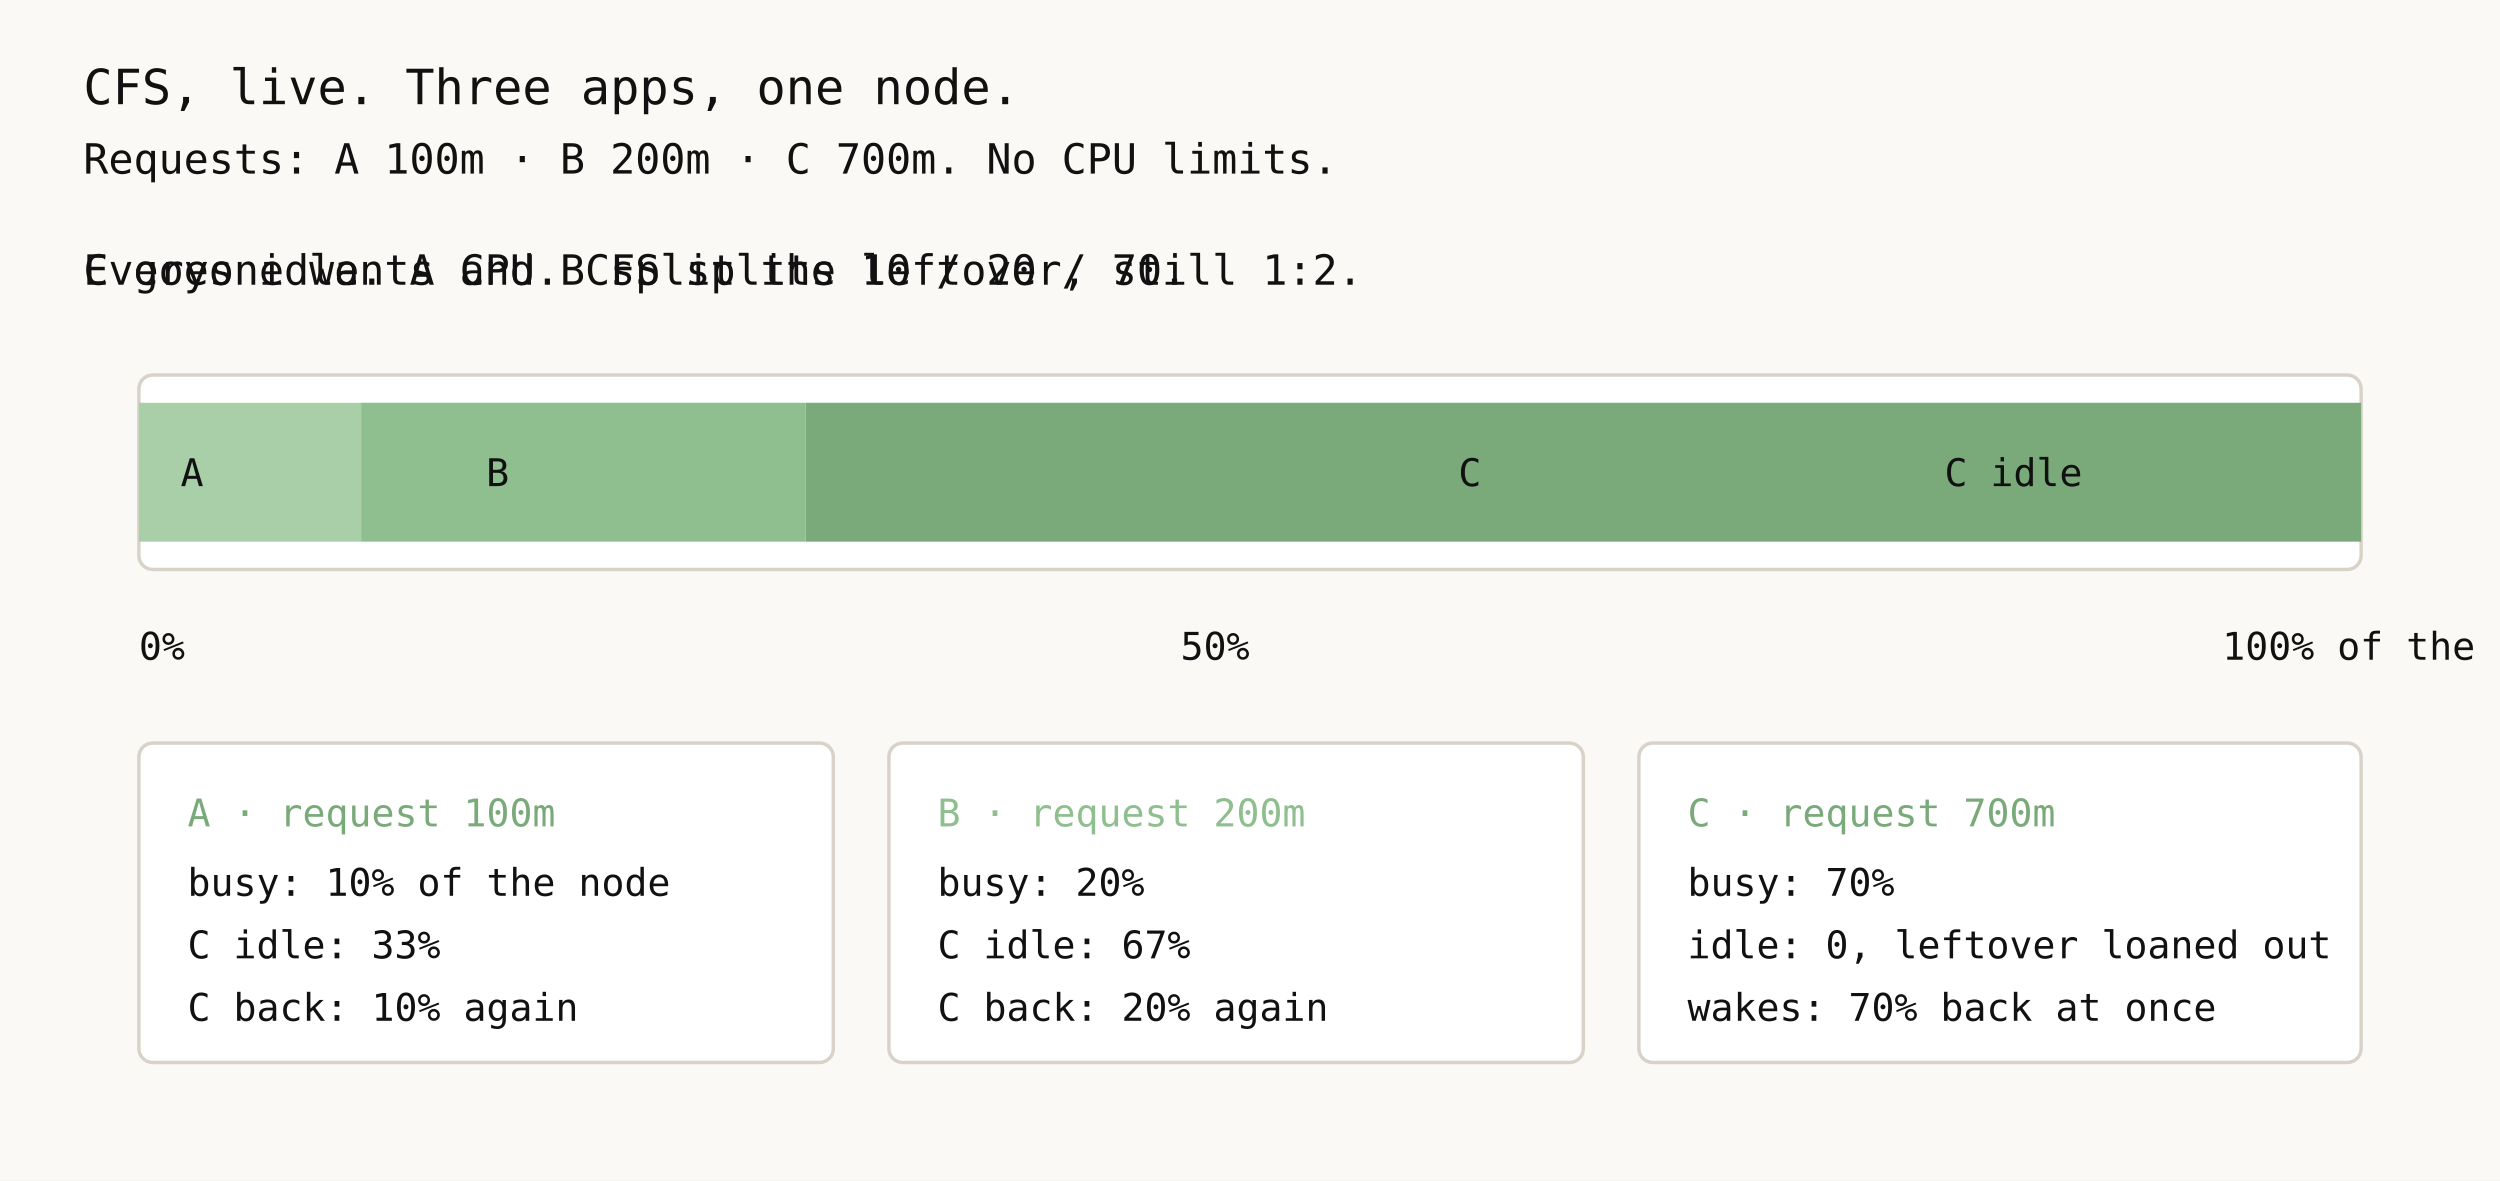
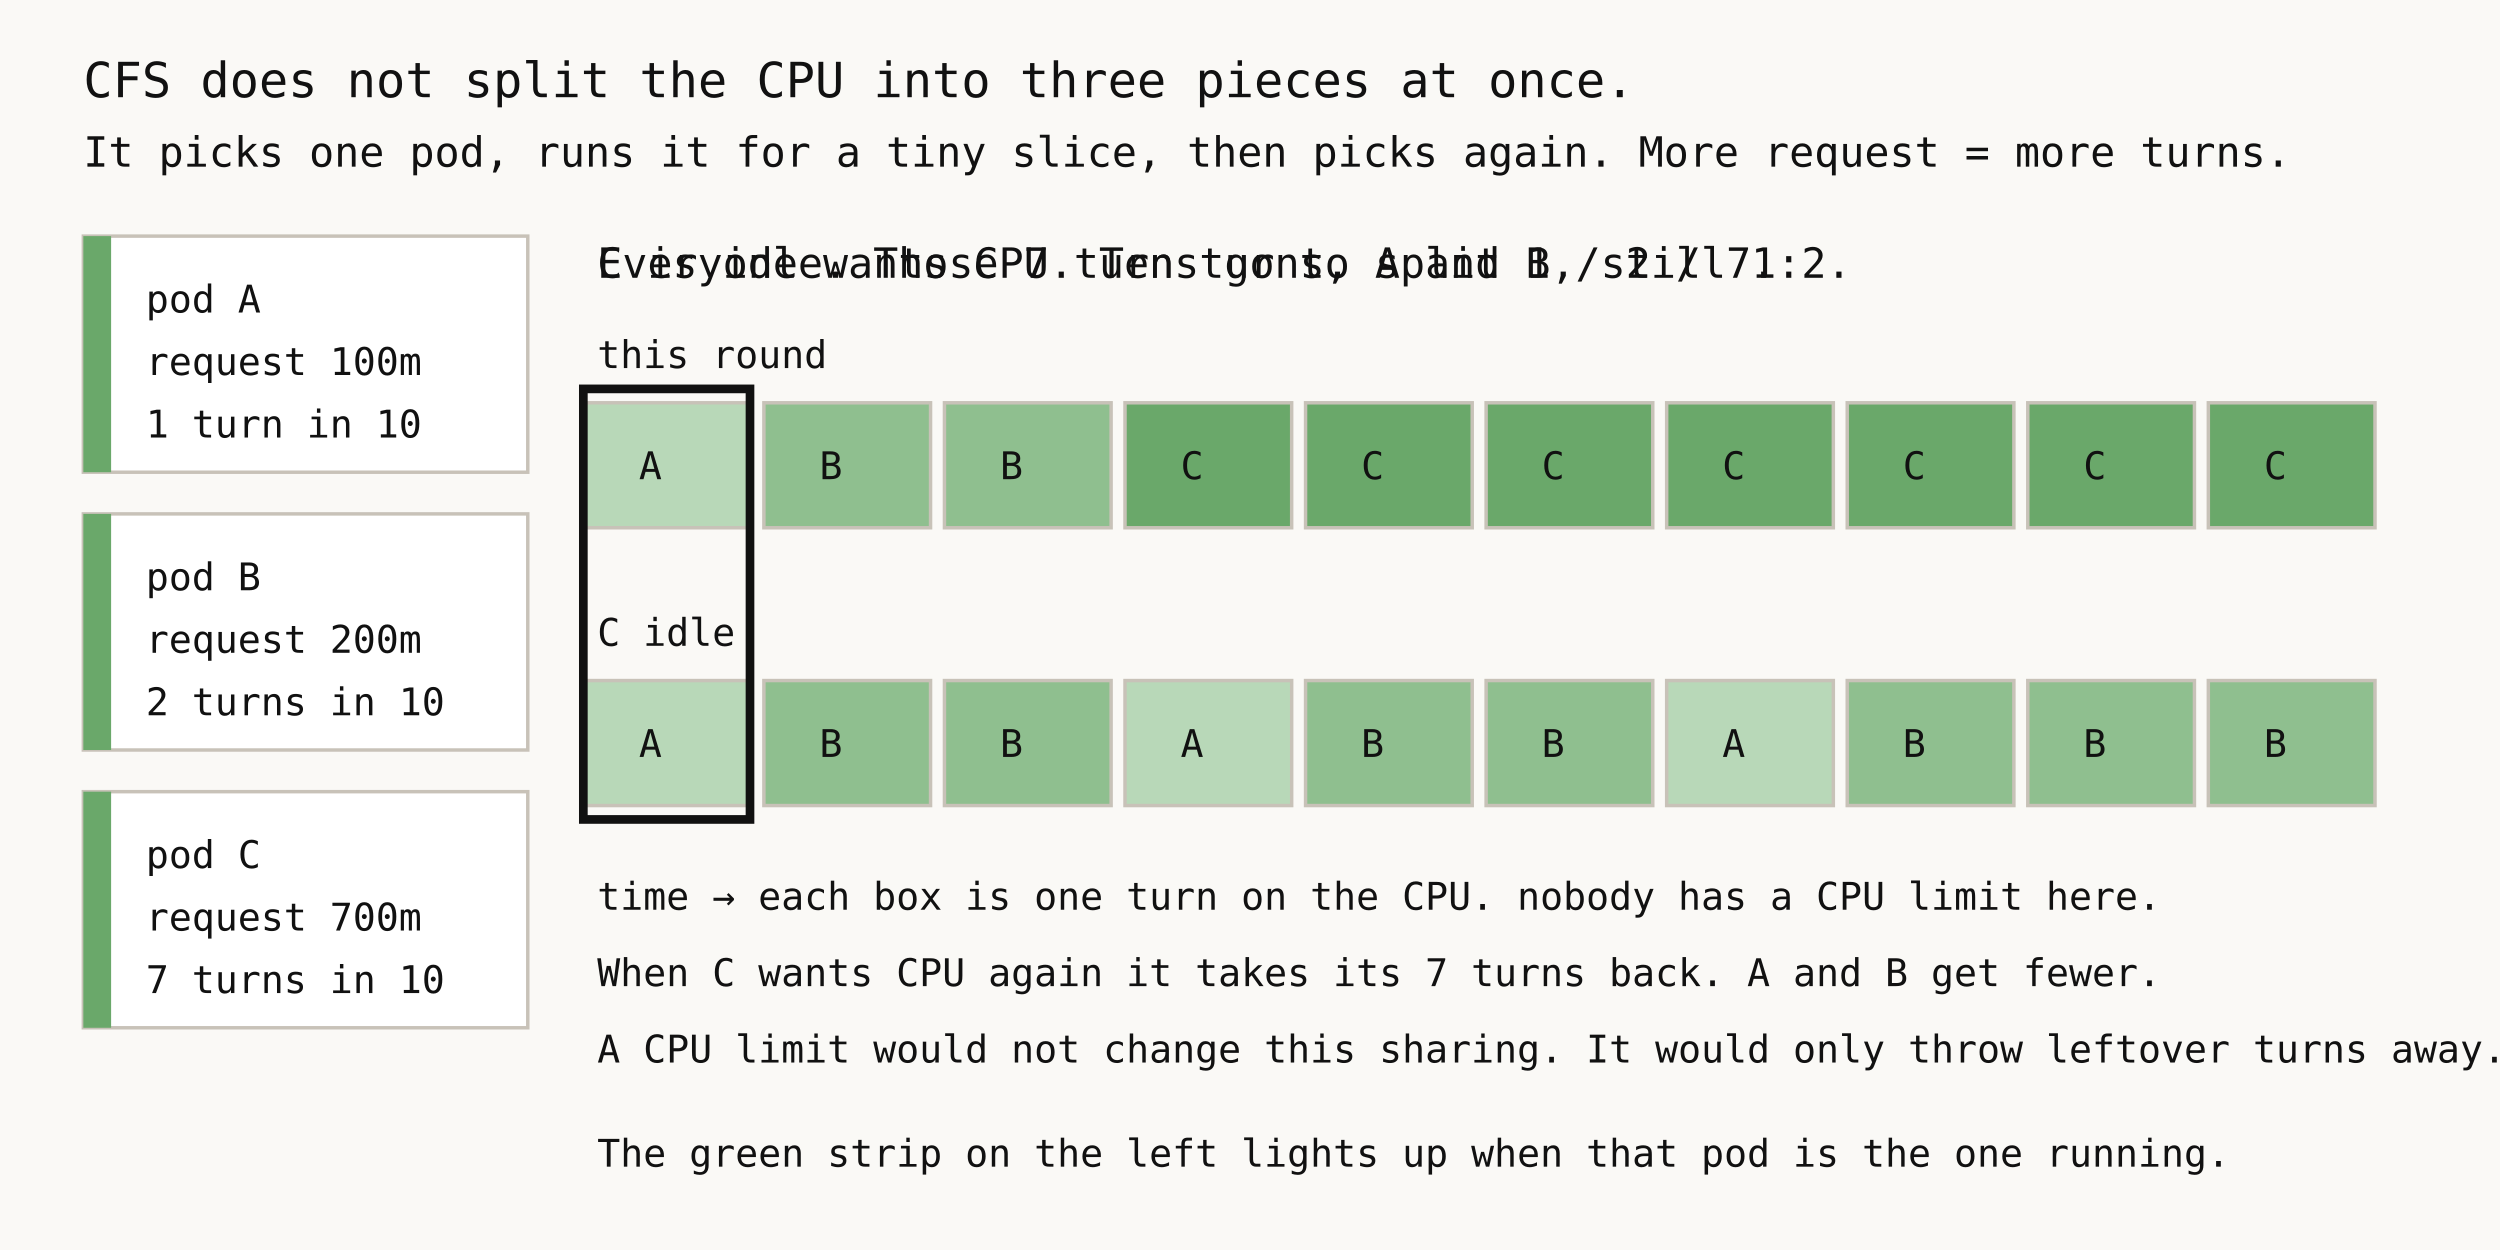
- <svg xmlns="http://www.w3.org/2000/svg" width="720" height="340" viewBox="0 0 720 340">
+ <svg xmlns="http://www.w3.org/2000/svg" width="720" height="360" viewBox="0 0 720 360">
  <style>
-     .bg { fill: #faf9f6; }
    text { font-family: ui-monospace, SFMono-Regular, Menlo, monospace; }
-     .title { font-size: 14px; fill: #111111; }
-     .sub { font-size: 12px; fill: #111111; }
-     .tiny { font-size: 11px; }
-     .on { fill: #111111; }
-     .muted { fill: #111111; }
-     .lane { fill: #ffffff; stroke: #d8d2c8; }
-     .tick { fill: none; stroke: #ddd; }
-     #phase-busy { animation: fadeBusy 12s infinite; }
-     #phase-idle { animation: fadeIdle 12s infinite; }
-     #barA { animation: aW 12s infinite; }
-     #barB { animation: bX 12s infinite; }
-     #barC { animation: cW 12s infinite; }
-     #labA { animation: aLab 12s infinite; }
-     #labB { animation: bLab 12s infinite; }
-     #labC { animation: cLab 12s infinite; }
-     #cIdleTag { animation: cTag 12s infinite; }
-     @keyframes fadeBusy {
-       0%, 32% { opacity: 1; } 38%, 82% { opacity: 0; } 88%, 100% { opacity: 1; }
+     .title { font-size: 14px; fill: #111; }
+     .sub { font-size: 12px; fill: #111; }
+     .tiny { font-size: 11px; fill: #111; }
+     .box { stroke: #c8c2b8; stroke-width: 1; }
+     .a { fill: #b8d8b8; }
+     .b { fill: #8fbf8f; }
+     .c { fill: #6aa86a; }
+     #now { animation: now 7s linear infinite; }
+     #phaseBusy { animation: pB 14s linear infinite; }
+     #phaseIdle { animation: pI 14s linear infinite; }
+     #rowBusy { animation: rB 14s linear infinite; }
+     #rowIdle { animation: rI 14s linear infinite; }
+     #lampA { animation: lampA 14s linear infinite; }
+     #lampB { animation: lampB 14s linear infinite; }
+     #lampC { animation: lampC 14s linear infinite; }
+     @keyframes now {
+       0% { x: 168; }
+       9.9% { x: 168; } 10% { x: 220; }
+       19.9% { x: 220; } 20% { x: 272; }
+       29.9% { x: 272; } 30% { x: 324; }
+       39.9% { x: 324; } 40% { x: 376; }
+       49.9% { x: 376; } 50% { x: 428; }
+       59.9% { x: 428; } 60% { x: 480; }
+       69.9% { x: 480; } 70% { x: 532; }
+       79.9% { x: 532; } 80% { x: 584; }
+       89.9% { x: 584; } 90% { x: 636; }
+       99.9% { x: 636; } 100% { x: 168; }
    }
-     @keyframes fadeIdle {
-       0%, 32% { opacity: 0; } 38%, 82% { opacity: 1; } 88%, 100% { opacity: 0; }
+     @keyframes pB {
+       0%, 48% { opacity: 1; } 52%, 98% { opacity: 0; } 100% { opacity: 1; }
    }
-     /* track 40..680 = 640px. busy: A64 B128 C448. idle: A213 B427 C0 */
-     @keyframes aW {
-       0%, 30% { width: 64px; } 40%, 80% { width: 213px; } 90%, 100% { width: 64px; }
+     @keyframes pI {
+       0%, 48% { opacity: 0; } 52%, 98% { opacity: 1; } 100% { opacity: 0; }
    }
-     @keyframes bX {
-       0%, 30% { x: 104px; width: 128px; } 40%, 80% { x: 253px; width: 427px; } 90%, 100% { x: 104px; width: 128px; }
+     @keyframes rB {
+       0%, 48% { opacity: 1; } 52%, 100% { opacity: 0.22; }
    }
-     @keyframes cW {
-       0%, 30% { x: 232px; width: 448px; opacity: 1; }
-       40%, 80% { x: 680px; width: 0; opacity: 0.25; }
-       90%, 100% { x: 232px; width: 448px; opacity: 1; }
+     @keyframes rI {
+       0%, 48% { opacity: 0.22; } 52%, 100% { opacity: 1; }
    }
-     @keyframes aLab {
-       0%, 30% { x: 52px; } 40%, 80% { x: 120px; } 90%, 100% { x: 52px; }
+     @keyframes lampA {
+       0%, 5% { opacity: 1; }
+       5.1%, 49.9% { opacity: 0.18; }
+       50%, 55% { opacity: 1; }
+       55.1%, 64.9% { opacity: 0.18; }
+       65%, 70% { opacity: 1; }
+       70.1%, 79.9% { opacity: 0.18; }
+       80%, 85% { opacity: 1; }
+       85.1%, 100% { opacity: 0.18; }
    }
-     @keyframes bLab {
-       0%, 30% { x: 140px; } 40%, 80% { x: 430px; } 90%, 100% { x: 140px; }
+     @keyframes lampB {
+       0%, 4.9% { opacity: 0.18; }
+       5%, 15% { opacity: 1; }
+       15.1%, 54.9% { opacity: 0.18; }
+       55%, 65% { opacity: 1; }
+       65.1%, 69.9% { opacity: 0.18; }
+       70%, 80% { opacity: 1; }
+       80.1%, 84.9% { opacity: 0.18; }
+       85%, 100% { opacity: 1; }
    }
-     @keyframes cLab {
-       0%, 30% { x: 420px; opacity: 1; } 40%, 80% { x: 420px; opacity: 0; } 90%, 100% { x: 420px; opacity: 1; }
-     }
-     @keyframes cTag {
-       0%, 32% { opacity: 0; } 40%, 80% { opacity: 1; } 88%, 100% { opacity: 0; }
+     @keyframes lampC {
+       0%, 14.9% { opacity: 0.18; }
+       15%, 50% { opacity: 1; }
+       50.1%, 100% { opacity: 0.12; }
    }
  </style>
-   <rect class="bg" width="720" height="340" />
-   <text class="title" x="24" y="30">CFS, live. Three apps, one node.</text>
-   <text class="sub" x="24" y="50">Requests: A 100m · B 200m · C 700m. No CPU limits.</text>
-   <text id="phase-busy" class="sub" x="24" y="82">Everyone wants CPU. CFS splits 10 / 20 / 70.</text>
-   <text id="phase-idle" class="sub" x="24" y="82">C goes idle. A and B split the leftover, still 1:2.</text>
-   <rect class="lane" x="40" y="108" width="640" height="56" rx="4" />
-   <rect id="barA" x="40" y="116" width="64" height="40" fill="#a8cfa8" />
-   <rect id="barB" x="104" y="116" width="128" height="40" fill="#8fbf8f" />
-   <rect id="barC" x="232" y="116" width="448" height="40" fill="#7aaa7a" />
-   <text id="labA" class="tiny on" x="52" y="140">A</text>
-   <text id="labB" class="tiny on" x="140" y="140">B</text>
-   <text id="labC" class="tiny on" x="420" y="140">C</text>
-   <text id="cIdleTag" class="tiny muted" x="560" y="140">C idle</text>
-   <text class="tiny muted" x="40" y="190">0%</text>
-   <text class="tiny muted" x="340" y="190">50%</text>
-   <text class="tiny muted" x="640" y="190">100% of the node</text>
-   <rect class="lane" x="40" y="214" width="200" height="92" rx="4" />
-   <text class="tiny" fill="#7aaa7a" x="54" y="238">A  ·  request 100m</text>
-   <text class="tiny muted" x="54" y="258">busy: 10% of the node</text>
-   <text class="tiny muted" x="54" y="276">C idle: 33%</text>
-   <text class="tiny muted" x="54" y="294">C back: 10% again</text>
-   <rect class="lane" x="256" y="214" width="200" height="92" rx="4" />
-   <text class="tiny" fill="#8fbf8f" x="270" y="238">B  ·  request 200m</text>
-   <text class="tiny muted" x="270" y="258">busy: 20%</text>
-   <text class="tiny muted" x="270" y="276">C idle: 67%</text>
-   <text class="tiny muted" x="270" y="294">C back: 20% again</text>
-   <rect class="lane" x="472" y="214" width="208" height="92" rx="4" />
-   <text class="tiny" fill="#7aaa7a" x="486" y="238">C  ·  request 700m</text>
-   <text class="tiny muted" x="486" y="258">busy: 70%</text>
-   <text class="tiny muted" x="486" y="276">idle: 0, leftover loaned out</text>
-   <text class="tiny muted" x="486" y="294">wakes: 70% back at once</text>
+   <rect width="720" height="360" fill="#faf9f6" />
+   <text class="title" x="24" y="28">CFS does not split the CPU into three pieces at once.</text>
+   <text class="sub" x="24" y="48">It picks one pod, runs it for a tiny slice, then picks again. More request = more turns.</text>
+   <rect x="24" y="68" width="128" height="68" class="box" fill="#fff" />
+   <rect id="lampA" x="24" y="68" width="8" height="68" fill="#6aa86a" />
+   <text class="tiny" x="42" y="90">pod A</text>
+   <text class="tiny" x="42" y="108">request 100m</text>
+   <text class="tiny" x="42" y="126">1 turn in 10</text>
+   <rect x="24" y="148" width="128" height="68" class="box" fill="#fff" />
+   <rect id="lampB" x="24" y="148" width="8" height="68" fill="#6aa86a" />
+   <text class="tiny" x="42" y="170">pod B</text>
+   <text class="tiny" x="42" y="188">request 200m</text>
+   <text class="tiny" x="42" y="206">2 turns in 10</text>
+   <rect x="24" y="228" width="128" height="68" class="box" fill="#fff" />
+   <rect id="lampC" x="24" y="228" width="8" height="68" fill="#6aa86a" />
+   <text class="tiny" x="42" y="250">pod C</text>
+   <text class="tiny" x="42" y="268">request 700m</text>
+   <text class="tiny" x="42" y="286">7 turns in 10</text>
+   <text id="phaseBusy" class="sub" x="172" y="80">Everyone wants CPU. Ten turns, split 1 / 2 / 7.</text>
+   <text id="phaseIdle" class="sub" x="172" y="80">C is idle. Those 7 turns go to A and B, still 1:2.</text>
+   <g id="rowBusy">
+     <text class="tiny" x="172" y="106">this round</text>
+     <rect x="168" y="116" width="48" height="36" class="box a" />
+     <text class="tiny" x="184" y="138">A</text>
+     <rect x="220" y="116" width="48" height="36" class="box b" />
+     <text class="tiny" x="236" y="138">B</text>
+     <rect x="272" y="116" width="48" height="36" class="box b" />
+     <text class="tiny" x="288" y="138">B</text>
+     <rect x="324" y="116" width="48" height="36" class="box c" />
+     <text class="tiny" x="340" y="138">C</text>
+     <rect x="376" y="116" width="48" height="36" class="box c" />
+     <text class="tiny" x="392" y="138">C</text>
+     <rect x="428" y="116" width="48" height="36" class="box c" />
+     <text class="tiny" x="444" y="138">C</text>
+     <rect x="480" y="116" width="48" height="36" class="box c" />
+     <text class="tiny" x="496" y="138">C</text>
+     <rect x="532" y="116" width="48" height="36" class="box c" />
+     <text class="tiny" x="548" y="138">C</text>
+     <rect x="584" y="116" width="48" height="36" class="box c" />
+     <text class="tiny" x="600" y="138">C</text>
+     <rect x="636" y="116" width="48" height="36" class="box c" />
+     <text class="tiny" x="652" y="138">C</text>
+   </g>
+   <g id="rowIdle">
+     <text class="tiny" x="172" y="186">C idle</text>
+     <rect x="168" y="196" width="48" height="36" class="box a" />
+     <text class="tiny" x="184" y="218">A</text>
+     <rect x="220" y="196" width="48" height="36" class="box b" />
+     <text class="tiny" x="236" y="218">B</text>
+     <rect x="272" y="196" width="48" height="36" class="box b" />
+     <text class="tiny" x="288" y="218">B</text>
+     <rect x="324" y="196" width="48" height="36" class="box a" />
+     <text class="tiny" x="340" y="218">A</text>
+     <rect x="376" y="196" width="48" height="36" class="box b" />
+     <text class="tiny" x="392" y="218">B</text>
+     <rect x="428" y="196" width="48" height="36" class="box b" />
+     <text class="tiny" x="444" y="218">B</text>
+     <rect x="480" y="196" width="48" height="36" class="box a" />
+     <text class="tiny" x="496" y="218">A</text>
+     <rect x="532" y="196" width="48" height="36" class="box b" />
+     <text class="tiny" x="548" y="218">B</text>
+     <rect x="584" y="196" width="48" height="36" class="box b" />
+     <text class="tiny" x="600" y="218">B</text>
+     <rect x="636" y="196" width="48" height="36" class="box b" />
+     <text class="tiny" x="652" y="218">B</text>
+   </g>
+   <rect id="now" x="168" y="112" width="48" height="124" fill="none" stroke="#111" stroke-width="2.5" />
+   <text class="tiny" x="172" y="262">time →   each box is one turn on the CPU. nobody has a CPU limit here.</text>
+   <text class="tiny" x="172" y="284">When C wants CPU again it takes its 7 turns back. A and B get fewer.</text>
+   <text class="tiny" x="172" y="306">A CPU limit would not change this sharing. It would only throw leftover turns away.</text>
+   <text class="tiny" x="172" y="336">The green strip on the left lights up when that pod is the one running.</text>
</svg>
